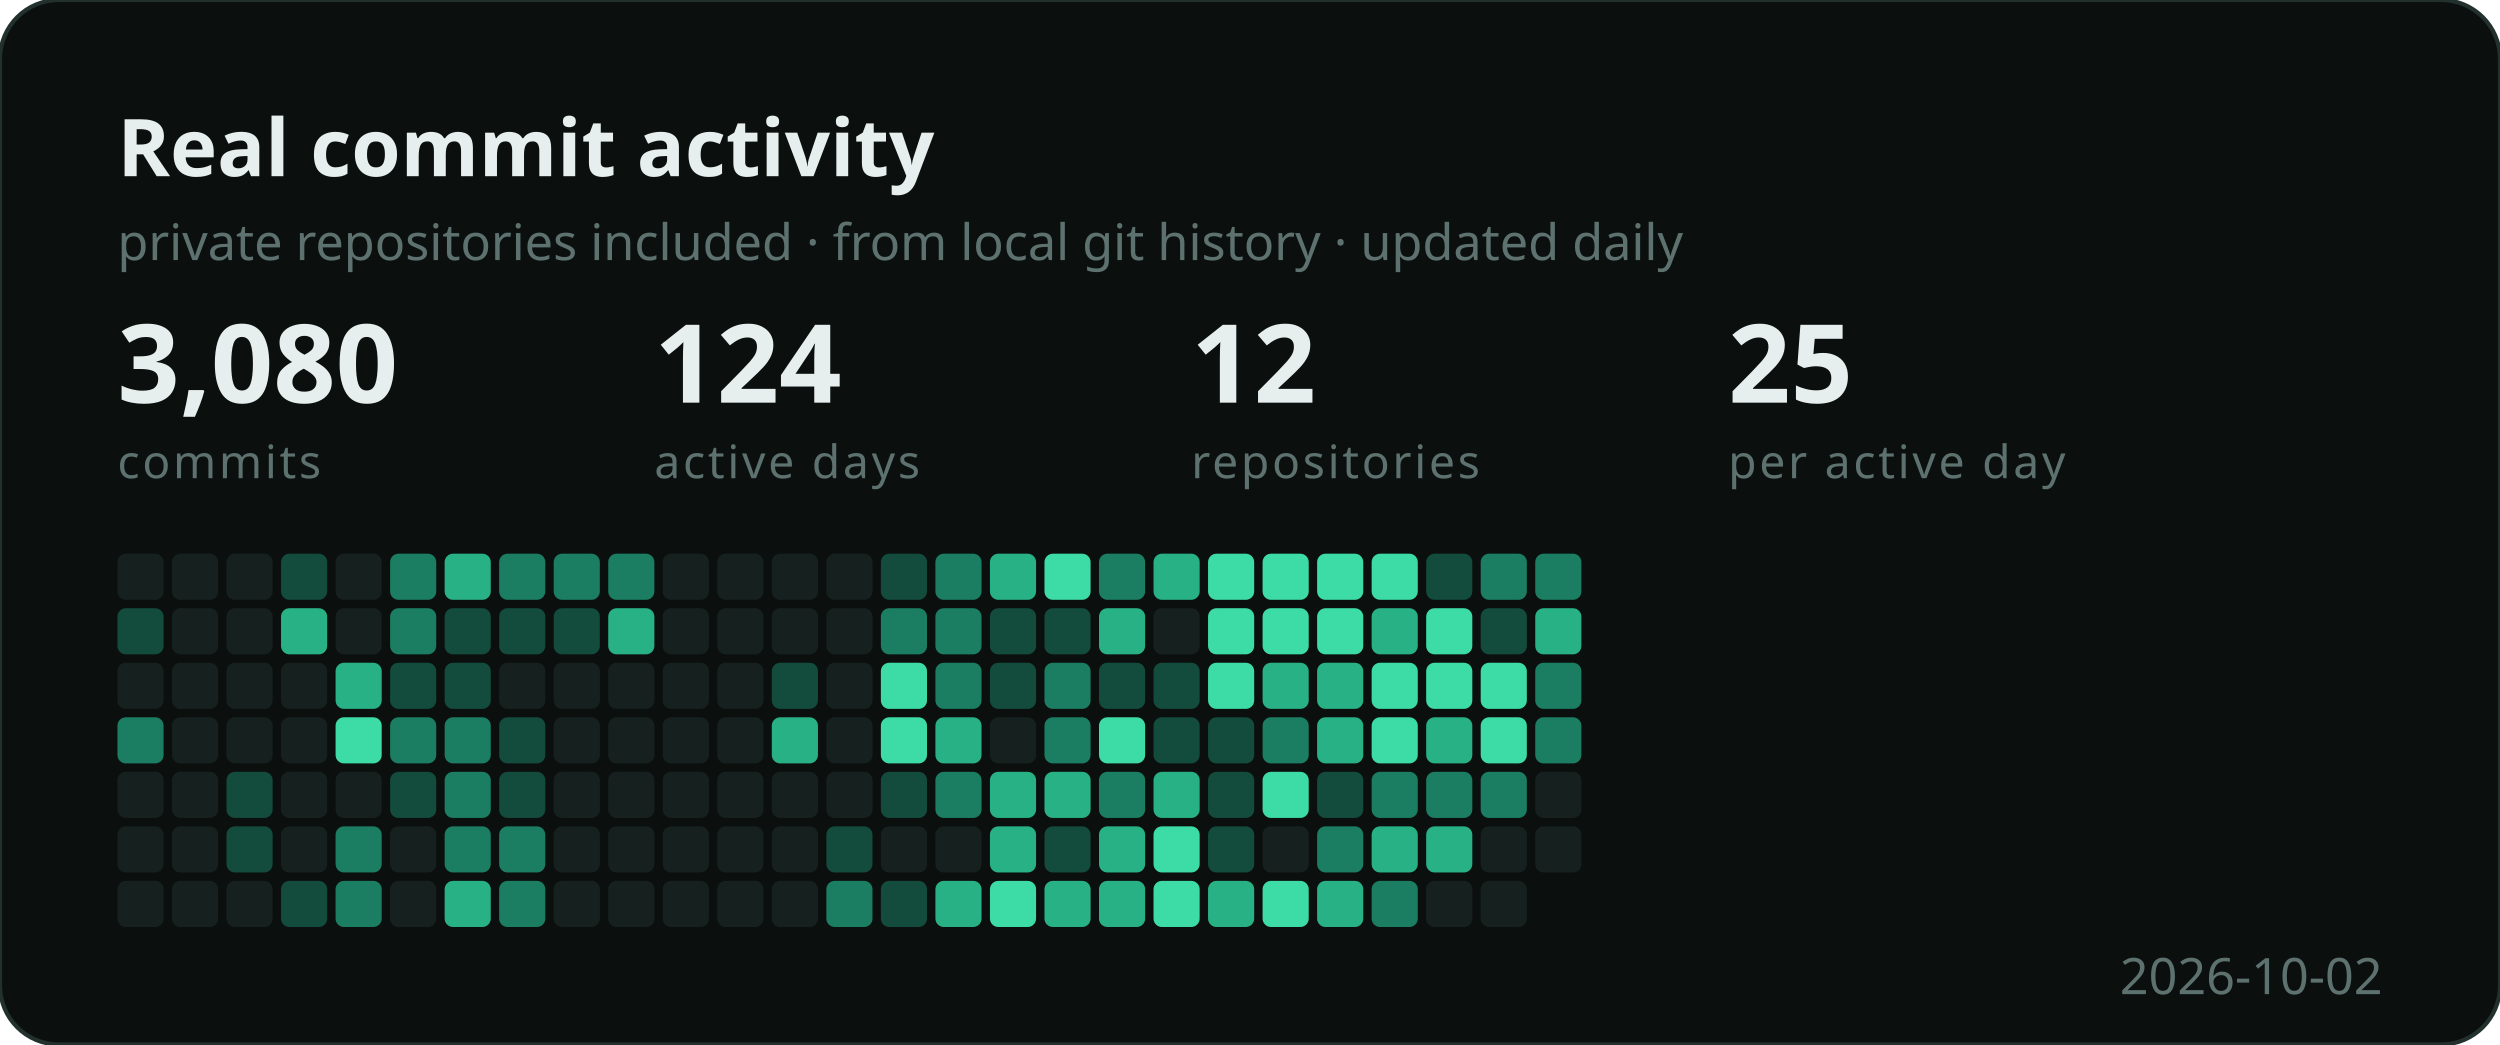
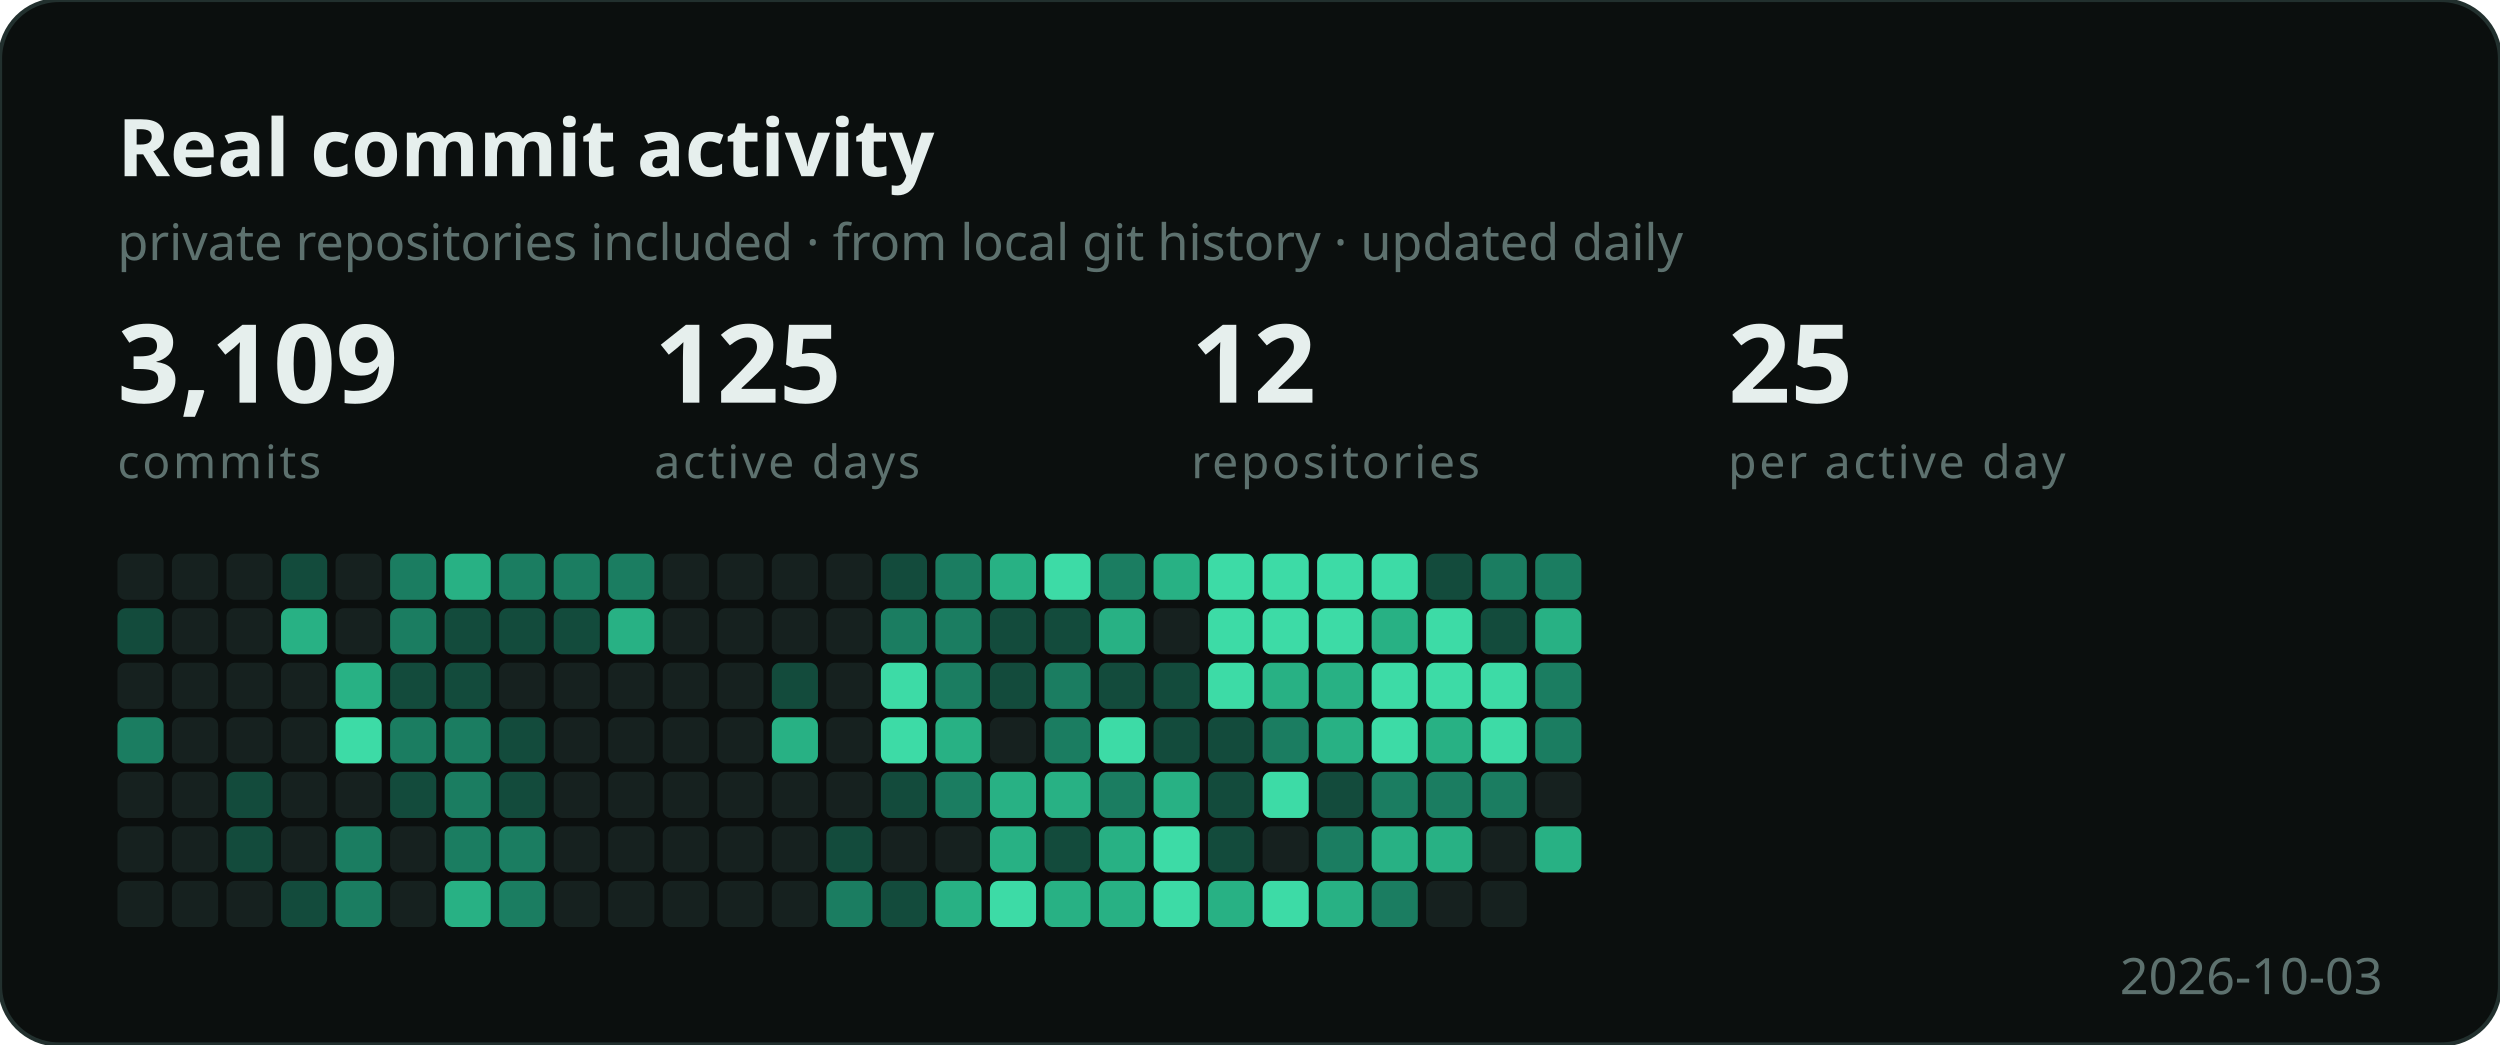
<svg xmlns="http://www.w3.org/2000/svg" width="596" height="249" viewBox="0 0 596 249" role="img" aria-label="Developer activity">
  <style>
    .b { font: 700 19px "Segoe UI", Ubuntu, sans-serif; fill: #e6efed; }
    .s { font: 400 12px "Segoe UI", Ubuntu, sans-serif; fill: #5d716e; }
    .n { font: 700 26px "Segoe UI", Ubuntu, sans-serif; fill: #e6efed; }
    .e { font: 400 11px "Segoe UI", Ubuntu, sans-serif; fill: #5d716e;
          letter-spacing: .06em; text-transform: uppercase; }
  </style>
  <rect width="596" height="249" rx="14" fill="#0b0f0e" stroke="#22302e" />
  <text x="28" y="42" class="b">Real commit activity</text>
  <text x="28" y="62" class="s">private repositories included · from local git history · updated daily</text>
-   <text x="28" y="96" class="n">3,080</text>
+   <text x="28" y="96" class="n">3,109</text>
  <text x="28" y="114" class="e">commits</text>
-   <text x="156" y="96" class="n">124</text>
+   <text x="156" y="96" class="n">125</text>
  <text x="156" y="114" class="e">active days</text>
  <text x="284" y="96" class="n">12</text>
  <text x="284" y="114" class="e">repositories</text>
  <text x="412" y="96" class="n">25</text>
  <text x="412" y="114" class="e">per active day</text>
  <g transform="translate(28,132)">
    <rect x="0" y="0" width="11" height="11" rx="2" fill="#16211f" />
    <rect x="0" y="13" width="11" height="11" rx="2" fill="#134b3c" />
    <rect x="0" y="26" width="11" height="11" rx="2" fill="#16211f" />
    <rect x="0" y="39" width="11" height="11" rx="2" fill="#1b7d61" />
    <rect x="0" y="52" width="11" height="11" rx="2" fill="#16211f" />
    <rect x="0" y="65" width="11" height="11" rx="2" fill="#16211f" />
    <rect x="0" y="78" width="11" height="11" rx="2" fill="#16211f" />
    <rect x="13" y="0" width="11" height="11" rx="2" fill="#16211f" />
    <rect x="13" y="13" width="11" height="11" rx="2" fill="#16211f" />
    <rect x="13" y="26" width="11" height="11" rx="2" fill="#16211f" />
    <rect x="13" y="39" width="11" height="11" rx="2" fill="#16211f" />
    <rect x="13" y="52" width="11" height="11" rx="2" fill="#16211f" />
    <rect x="13" y="65" width="11" height="11" rx="2" fill="#16211f" />
    <rect x="13" y="78" width="11" height="11" rx="2" fill="#16211f" />
    <rect x="26" y="0" width="11" height="11" rx="2" fill="#16211f" />
    <rect x="26" y="13" width="11" height="11" rx="2" fill="#16211f" />
    <rect x="26" y="26" width="11" height="11" rx="2" fill="#16211f" />
    <rect x="26" y="39" width="11" height="11" rx="2" fill="#16211f" />
    <rect x="26" y="52" width="11" height="11" rx="2" fill="#134b3c" />
    <rect x="26" y="65" width="11" height="11" rx="2" fill="#134b3c" />
    <rect x="26" y="78" width="11" height="11" rx="2" fill="#16211f" />
    <rect x="39" y="0" width="11" height="11" rx="2" fill="#134b3c" />
    <rect x="39" y="13" width="11" height="11" rx="2" fill="#28b184" />
    <rect x="39" y="26" width="11" height="11" rx="2" fill="#16211f" />
    <rect x="39" y="39" width="11" height="11" rx="2" fill="#16211f" />
    <rect x="39" y="52" width="11" height="11" rx="2" fill="#16211f" />
    <rect x="39" y="65" width="11" height="11" rx="2" fill="#16211f" />
    <rect x="39" y="78" width="11" height="11" rx="2" fill="#134b3c" />
    <rect x="52" y="0" width="11" height="11" rx="2" fill="#16211f" />
    <rect x="52" y="13" width="11" height="11" rx="2" fill="#16211f" />
    <rect x="52" y="26" width="11" height="11" rx="2" fill="#28b184" />
    <rect x="52" y="39" width="11" height="11" rx="2" fill="#3ddba6" />
    <rect x="52" y="52" width="11" height="11" rx="2" fill="#16211f" />
    <rect x="52" y="65" width="11" height="11" rx="2" fill="#1b7d61" />
    <rect x="52" y="78" width="11" height="11" rx="2" fill="#1b7d61" />
    <rect x="65" y="0" width="11" height="11" rx="2" fill="#1b7d61" />
    <rect x="65" y="13" width="11" height="11" rx="2" fill="#1b7d61" />
    <rect x="65" y="26" width="11" height="11" rx="2" fill="#134b3c" />
    <rect x="65" y="39" width="11" height="11" rx="2" fill="#1b7d61" />
    <rect x="65" y="52" width="11" height="11" rx="2" fill="#134b3c" />
    <rect x="65" y="65" width="11" height="11" rx="2" fill="#16211f" />
    <rect x="65" y="78" width="11" height="11" rx="2" fill="#16211f" />
    <rect x="78" y="0" width="11" height="11" rx="2" fill="#28b184" />
    <rect x="78" y="13" width="11" height="11" rx="2" fill="#134b3c" />
    <rect x="78" y="26" width="11" height="11" rx="2" fill="#134b3c" />
    <rect x="78" y="39" width="11" height="11" rx="2" fill="#1b7d61" />
    <rect x="78" y="52" width="11" height="11" rx="2" fill="#1b7d61" />
    <rect x="78" y="65" width="11" height="11" rx="2" fill="#1b7d61" />
    <rect x="78" y="78" width="11" height="11" rx="2" fill="#28b184" />
    <rect x="91" y="0" width="11" height="11" rx="2" fill="#1b7d61" />
    <rect x="91" y="13" width="11" height="11" rx="2" fill="#134b3c" />
    <rect x="91" y="26" width="11" height="11" rx="2" fill="#16211f" />
    <rect x="91" y="39" width="11" height="11" rx="2" fill="#134b3c" />
    <rect x="91" y="52" width="11" height="11" rx="2" fill="#134b3c" />
    <rect x="91" y="65" width="11" height="11" rx="2" fill="#1b7d61" />
    <rect x="91" y="78" width="11" height="11" rx="2" fill="#1b7d61" />
    <rect x="104" y="0" width="11" height="11" rx="2" fill="#1b7d61" />
    <rect x="104" y="13" width="11" height="11" rx="2" fill="#134b3c" />
    <rect x="104" y="26" width="11" height="11" rx="2" fill="#16211f" />
    <rect x="104" y="39" width="11" height="11" rx="2" fill="#16211f" />
    <rect x="104" y="52" width="11" height="11" rx="2" fill="#16211f" />
    <rect x="104" y="65" width="11" height="11" rx="2" fill="#16211f" />
    <rect x="104" y="78" width="11" height="11" rx="2" fill="#16211f" />
    <rect x="117" y="0" width="11" height="11" rx="2" fill="#1b7d61" />
    <rect x="117" y="13" width="11" height="11" rx="2" fill="#28b184" />
    <rect x="117" y="26" width="11" height="11" rx="2" fill="#16211f" />
    <rect x="117" y="39" width="11" height="11" rx="2" fill="#16211f" />
    <rect x="117" y="52" width="11" height="11" rx="2" fill="#16211f" />
    <rect x="117" y="65" width="11" height="11" rx="2" fill="#16211f" />
    <rect x="117" y="78" width="11" height="11" rx="2" fill="#16211f" />
    <rect x="130" y="0" width="11" height="11" rx="2" fill="#16211f" />
    <rect x="130" y="13" width="11" height="11" rx="2" fill="#16211f" />
    <rect x="130" y="26" width="11" height="11" rx="2" fill="#16211f" />
    <rect x="130" y="39" width="11" height="11" rx="2" fill="#16211f" />
    <rect x="130" y="52" width="11" height="11" rx="2" fill="#16211f" />
    <rect x="130" y="65" width="11" height="11" rx="2" fill="#16211f" />
    <rect x="130" y="78" width="11" height="11" rx="2" fill="#16211f" />
    <rect x="143" y="0" width="11" height="11" rx="2" fill="#16211f" />
    <rect x="143" y="13" width="11" height="11" rx="2" fill="#16211f" />
    <rect x="143" y="26" width="11" height="11" rx="2" fill="#16211f" />
    <rect x="143" y="39" width="11" height="11" rx="2" fill="#16211f" />
    <rect x="143" y="52" width="11" height="11" rx="2" fill="#16211f" />
    <rect x="143" y="65" width="11" height="11" rx="2" fill="#16211f" />
    <rect x="143" y="78" width="11" height="11" rx="2" fill="#16211f" />
    <rect x="156" y="0" width="11" height="11" rx="2" fill="#16211f" />
    <rect x="156" y="13" width="11" height="11" rx="2" fill="#16211f" />
    <rect x="156" y="26" width="11" height="11" rx="2" fill="#134b3c" />
    <rect x="156" y="39" width="11" height="11" rx="2" fill="#28b184" />
    <rect x="156" y="52" width="11" height="11" rx="2" fill="#16211f" />
    <rect x="156" y="65" width="11" height="11" rx="2" fill="#16211f" />
    <rect x="156" y="78" width="11" height="11" rx="2" fill="#16211f" />
    <rect x="169" y="0" width="11" height="11" rx="2" fill="#16211f" />
    <rect x="169" y="13" width="11" height="11" rx="2" fill="#16211f" />
    <rect x="169" y="26" width="11" height="11" rx="2" fill="#16211f" />
    <rect x="169" y="39" width="11" height="11" rx="2" fill="#16211f" />
    <rect x="169" y="52" width="11" height="11" rx="2" fill="#16211f" />
    <rect x="169" y="65" width="11" height="11" rx="2" fill="#134b3c" />
    <rect x="169" y="78" width="11" height="11" rx="2" fill="#1b7d61" />
    <rect x="182" y="0" width="11" height="11" rx="2" fill="#134b3c" />
    <rect x="182" y="13" width="11" height="11" rx="2" fill="#1b7d61" />
    <rect x="182" y="26" width="11" height="11" rx="2" fill="#3ddba6" />
    <rect x="182" y="39" width="11" height="11" rx="2" fill="#3ddba6" />
    <rect x="182" y="52" width="11" height="11" rx="2" fill="#134b3c" />
    <rect x="182" y="65" width="11" height="11" rx="2" fill="#16211f" />
    <rect x="182" y="78" width="11" height="11" rx="2" fill="#134b3c" />
    <rect x="195" y="0" width="11" height="11" rx="2" fill="#1b7d61" />
    <rect x="195" y="13" width="11" height="11" rx="2" fill="#1b7d61" />
    <rect x="195" y="26" width="11" height="11" rx="2" fill="#1b7d61" />
    <rect x="195" y="39" width="11" height="11" rx="2" fill="#28b184" />
    <rect x="195" y="52" width="11" height="11" rx="2" fill="#1b7d61" />
    <rect x="195" y="65" width="11" height="11" rx="2" fill="#16211f" />
    <rect x="195" y="78" width="11" height="11" rx="2" fill="#28b184" />
    <rect x="208" y="0" width="11" height="11" rx="2" fill="#28b184" />
    <rect x="208" y="13" width="11" height="11" rx="2" fill="#134b3c" />
    <rect x="208" y="26" width="11" height="11" rx="2" fill="#134b3c" />
    <rect x="208" y="39" width="11" height="11" rx="2" fill="#16211f" />
    <rect x="208" y="52" width="11" height="11" rx="2" fill="#28b184" />
    <rect x="208" y="65" width="11" height="11" rx="2" fill="#28b184" />
    <rect x="208" y="78" width="11" height="11" rx="2" fill="#3ddba6" />
    <rect x="221" y="0" width="11" height="11" rx="2" fill="#3ddba6" />
    <rect x="221" y="13" width="11" height="11" rx="2" fill="#134b3c" />
    <rect x="221" y="26" width="11" height="11" rx="2" fill="#1b7d61" />
    <rect x="221" y="39" width="11" height="11" rx="2" fill="#1b7d61" />
    <rect x="221" y="52" width="11" height="11" rx="2" fill="#28b184" />
    <rect x="221" y="65" width="11" height="11" rx="2" fill="#134b3c" />
    <rect x="221" y="78" width="11" height="11" rx="2" fill="#28b184" />
    <rect x="234" y="0" width="11" height="11" rx="2" fill="#1b7d61" />
    <rect x="234" y="13" width="11" height="11" rx="2" fill="#28b184" />
    <rect x="234" y="26" width="11" height="11" rx="2" fill="#134b3c" />
    <rect x="234" y="39" width="11" height="11" rx="2" fill="#3ddba6" />
    <rect x="234" y="52" width="11" height="11" rx="2" fill="#1b7d61" />
    <rect x="234" y="65" width="11" height="11" rx="2" fill="#28b184" />
    <rect x="234" y="78" width="11" height="11" rx="2" fill="#28b184" />
    <rect x="247" y="0" width="11" height="11" rx="2" fill="#28b184" />
    <rect x="247" y="13" width="11" height="11" rx="2" fill="#16211f" />
    <rect x="247" y="26" width="11" height="11" rx="2" fill="#134b3c" />
    <rect x="247" y="39" width="11" height="11" rx="2" fill="#134b3c" />
    <rect x="247" y="52" width="11" height="11" rx="2" fill="#28b184" />
    <rect x="247" y="65" width="11" height="11" rx="2" fill="#3ddba6" />
    <rect x="247" y="78" width="11" height="11" rx="2" fill="#3ddba6" />
    <rect x="260" y="0" width="11" height="11" rx="2" fill="#3ddba6" />
    <rect x="260" y="13" width="11" height="11" rx="2" fill="#3ddba6" />
    <rect x="260" y="26" width="11" height="11" rx="2" fill="#3ddba6" />
    <rect x="260" y="39" width="11" height="11" rx="2" fill="#134b3c" />
    <rect x="260" y="52" width="11" height="11" rx="2" fill="#134b3c" />
    <rect x="260" y="65" width="11" height="11" rx="2" fill="#134b3c" />
    <rect x="260" y="78" width="11" height="11" rx="2" fill="#28b184" />
    <rect x="273" y="0" width="11" height="11" rx="2" fill="#3ddba6" />
    <rect x="273" y="13" width="11" height="11" rx="2" fill="#3ddba6" />
    <rect x="273" y="26" width="11" height="11" rx="2" fill="#28b184" />
    <rect x="273" y="39" width="11" height="11" rx="2" fill="#1b7d61" />
    <rect x="273" y="52" width="11" height="11" rx="2" fill="#3ddba6" />
    <rect x="273" y="65" width="11" height="11" rx="2" fill="#16211f" />
    <rect x="273" y="78" width="11" height="11" rx="2" fill="#3ddba6" />
    <rect x="286" y="0" width="11" height="11" rx="2" fill="#3ddba6" />
    <rect x="286" y="13" width="11" height="11" rx="2" fill="#3ddba6" />
    <rect x="286" y="26" width="11" height="11" rx="2" fill="#28b184" />
    <rect x="286" y="39" width="11" height="11" rx="2" fill="#28b184" />
    <rect x="286" y="52" width="11" height="11" rx="2" fill="#134b3c" />
    <rect x="286" y="65" width="11" height="11" rx="2" fill="#1b7d61" />
    <rect x="286" y="78" width="11" height="11" rx="2" fill="#28b184" />
    <rect x="299" y="0" width="11" height="11" rx="2" fill="#3ddba6" />
    <rect x="299" y="13" width="11" height="11" rx="2" fill="#28b184" />
    <rect x="299" y="26" width="11" height="11" rx="2" fill="#3ddba6" />
    <rect x="299" y="39" width="11" height="11" rx="2" fill="#3ddba6" />
    <rect x="299" y="52" width="11" height="11" rx="2" fill="#1b7d61" />
    <rect x="299" y="65" width="11" height="11" rx="2" fill="#28b184" />
    <rect x="299" y="78" width="11" height="11" rx="2" fill="#1b7d61" />
    <rect x="312" y="0" width="11" height="11" rx="2" fill="#134b3c" />
    <rect x="312" y="13" width="11" height="11" rx="2" fill="#3ddba6" />
    <rect x="312" y="26" width="11" height="11" rx="2" fill="#3ddba6" />
    <rect x="312" y="39" width="11" height="11" rx="2" fill="#28b184" />
    <rect x="312" y="52" width="11" height="11" rx="2" fill="#1b7d61" />
    <rect x="312" y="65" width="11" height="11" rx="2" fill="#28b184" />
    <rect x="312" y="78" width="11" height="11" rx="2" fill="#16211f" />
    <rect x="325" y="0" width="11" height="11" rx="2" fill="#1b7d61" />
    <rect x="325" y="13" width="11" height="11" rx="2" fill="#134b3c" />
    <rect x="325" y="26" width="11" height="11" rx="2" fill="#3ddba6" />
    <rect x="325" y="39" width="11" height="11" rx="2" fill="#3ddba6" />
    <rect x="325" y="52" width="11" height="11" rx="2" fill="#1b7d61" />
    <rect x="325" y="65" width="11" height="11" rx="2" fill="#16211f" />
    <rect x="325" y="78" width="11" height="11" rx="2" fill="#16211f" />
    <rect x="338" y="0" width="11" height="11" rx="2" fill="#1b7d61" />
    <rect x="338" y="13" width="11" height="11" rx="2" fill="#28b184" />
    <rect x="338" y="26" width="11" height="11" rx="2" fill="#1b7d61" />
    <rect x="338" y="39" width="11" height="11" rx="2" fill="#1b7d61" />
    <rect x="338" y="52" width="11" height="11" rx="2" fill="#16211f" />
-     <rect x="338" y="65" width="11" height="11" rx="2" fill="#16211f" />
+     <rect x="338" y="65" width="11" height="11" rx="2" fill="#28b184" />
  </g>
-   <text x="568" y="237" class="s" text-anchor="end">2026-10-02</text>
+   <text x="568" y="237" class="s" text-anchor="end">2026-10-03</text>
</svg>
